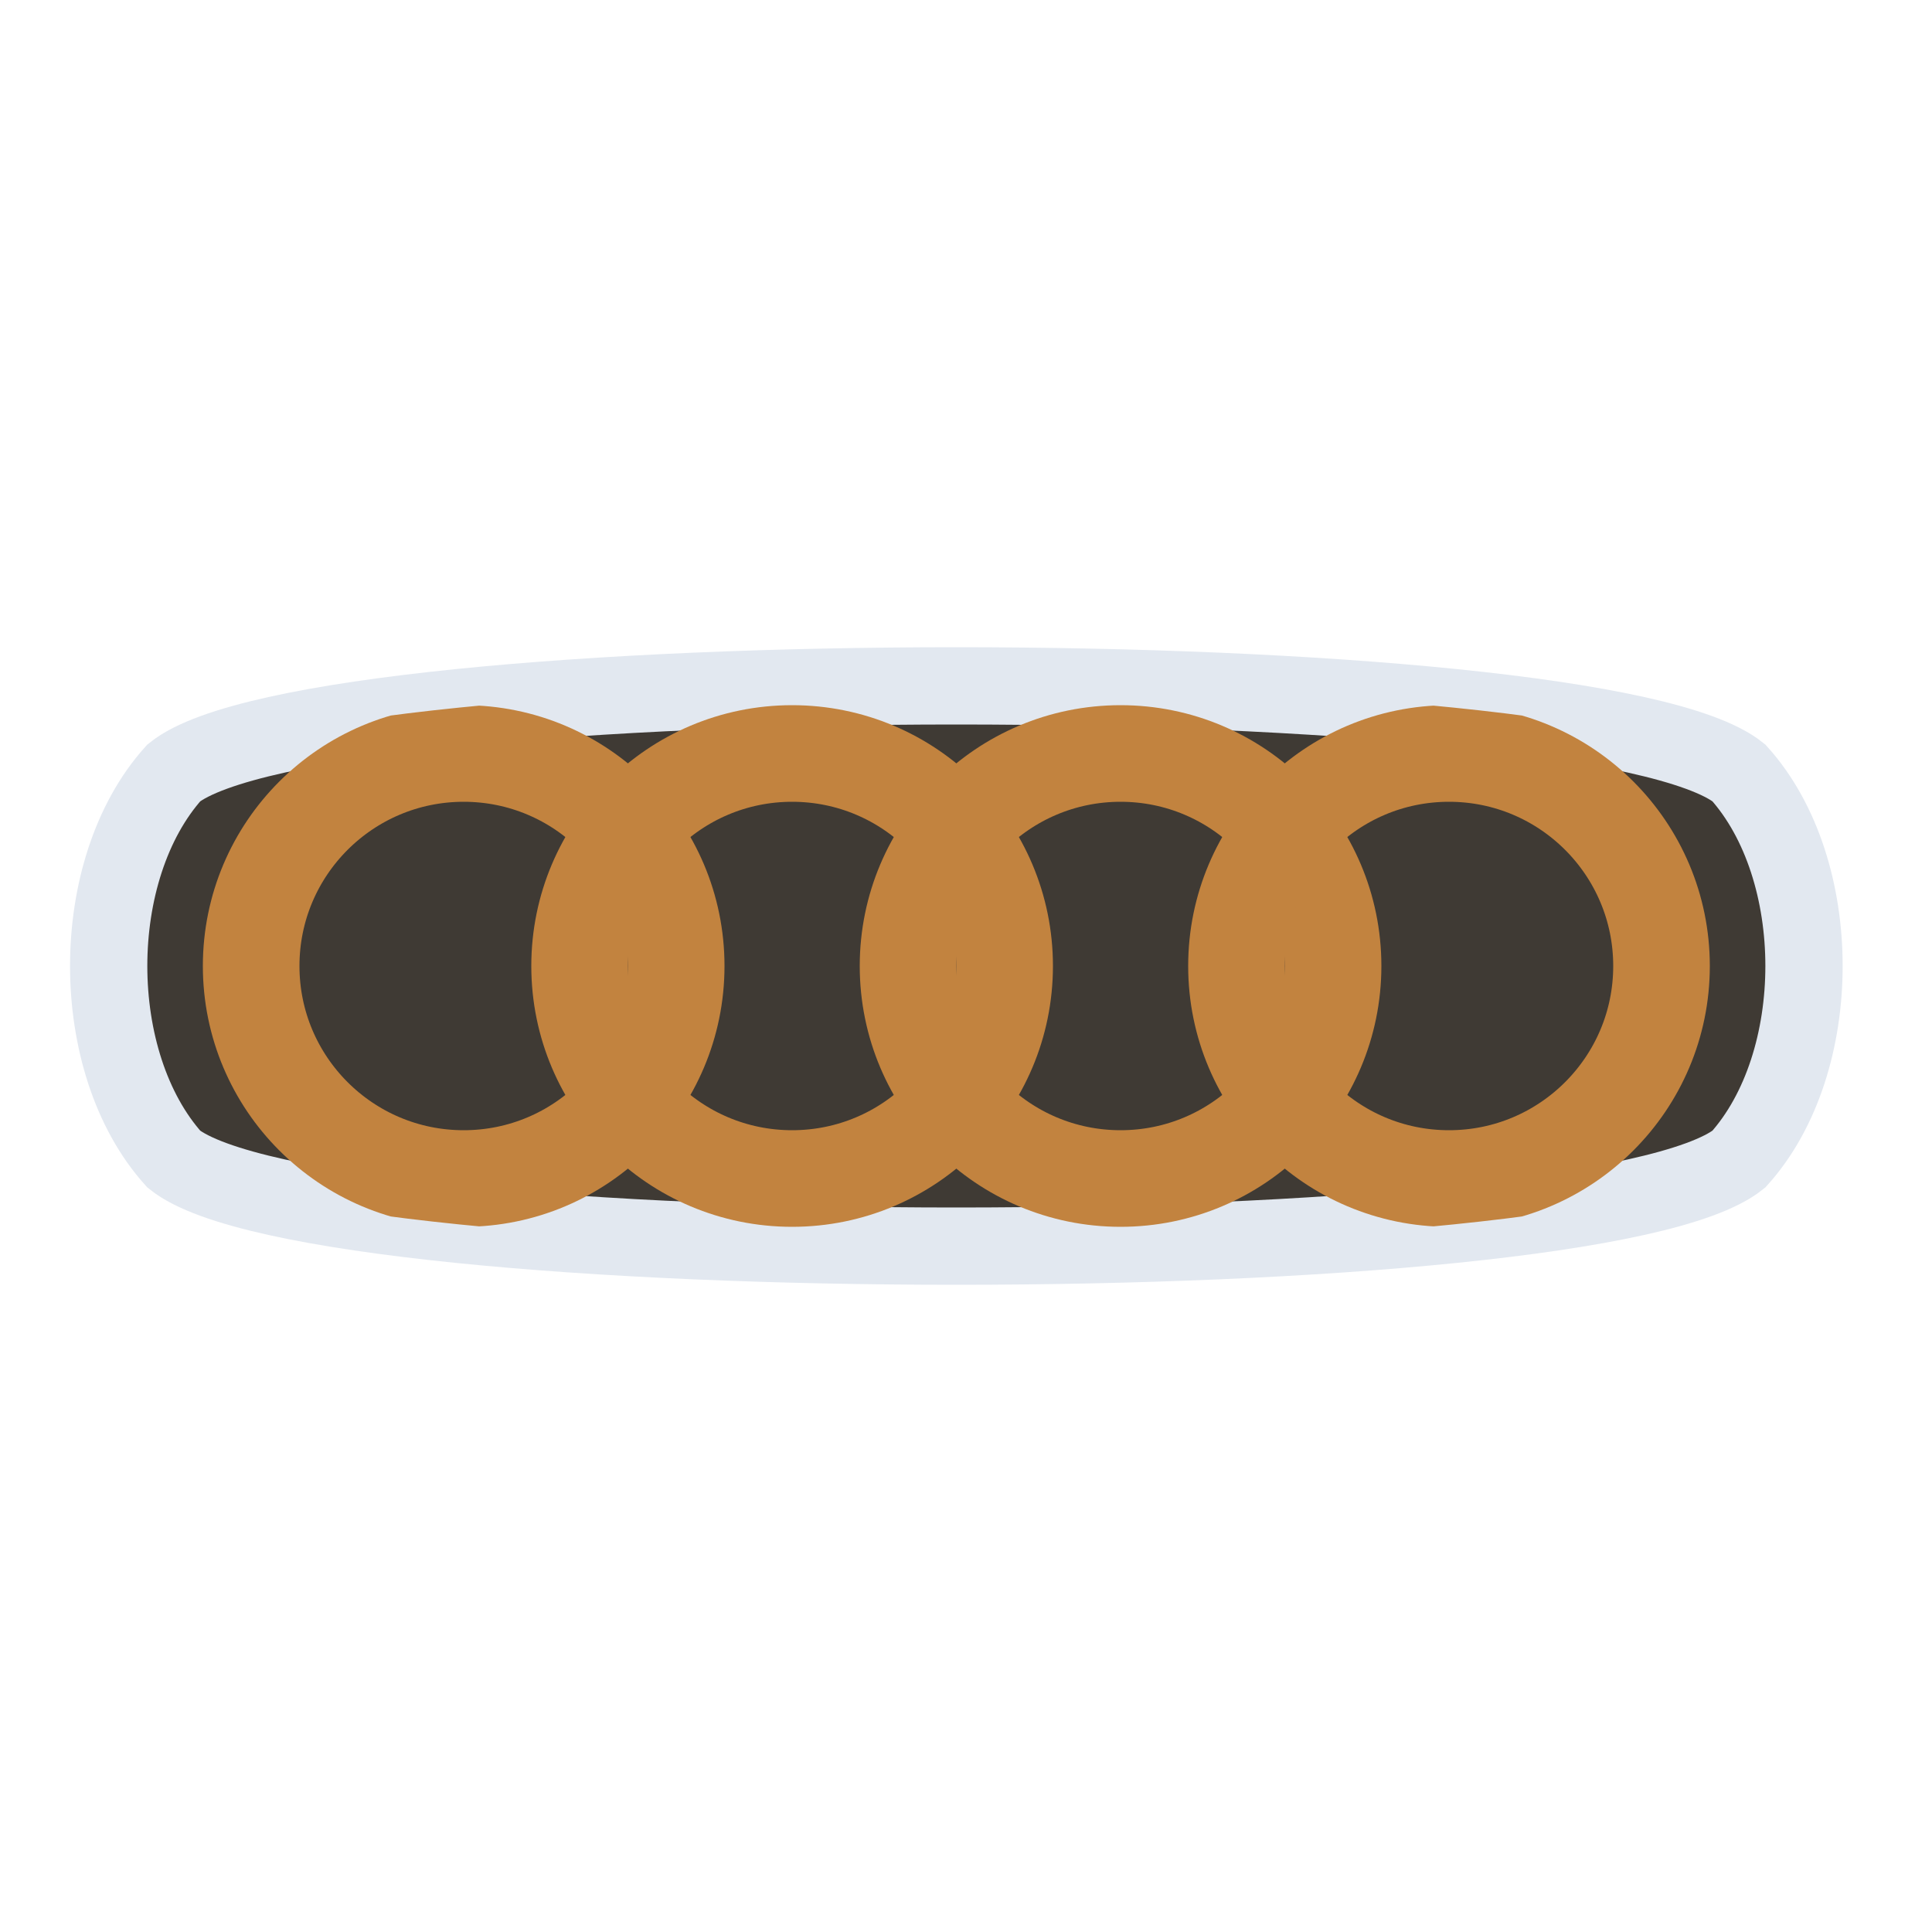
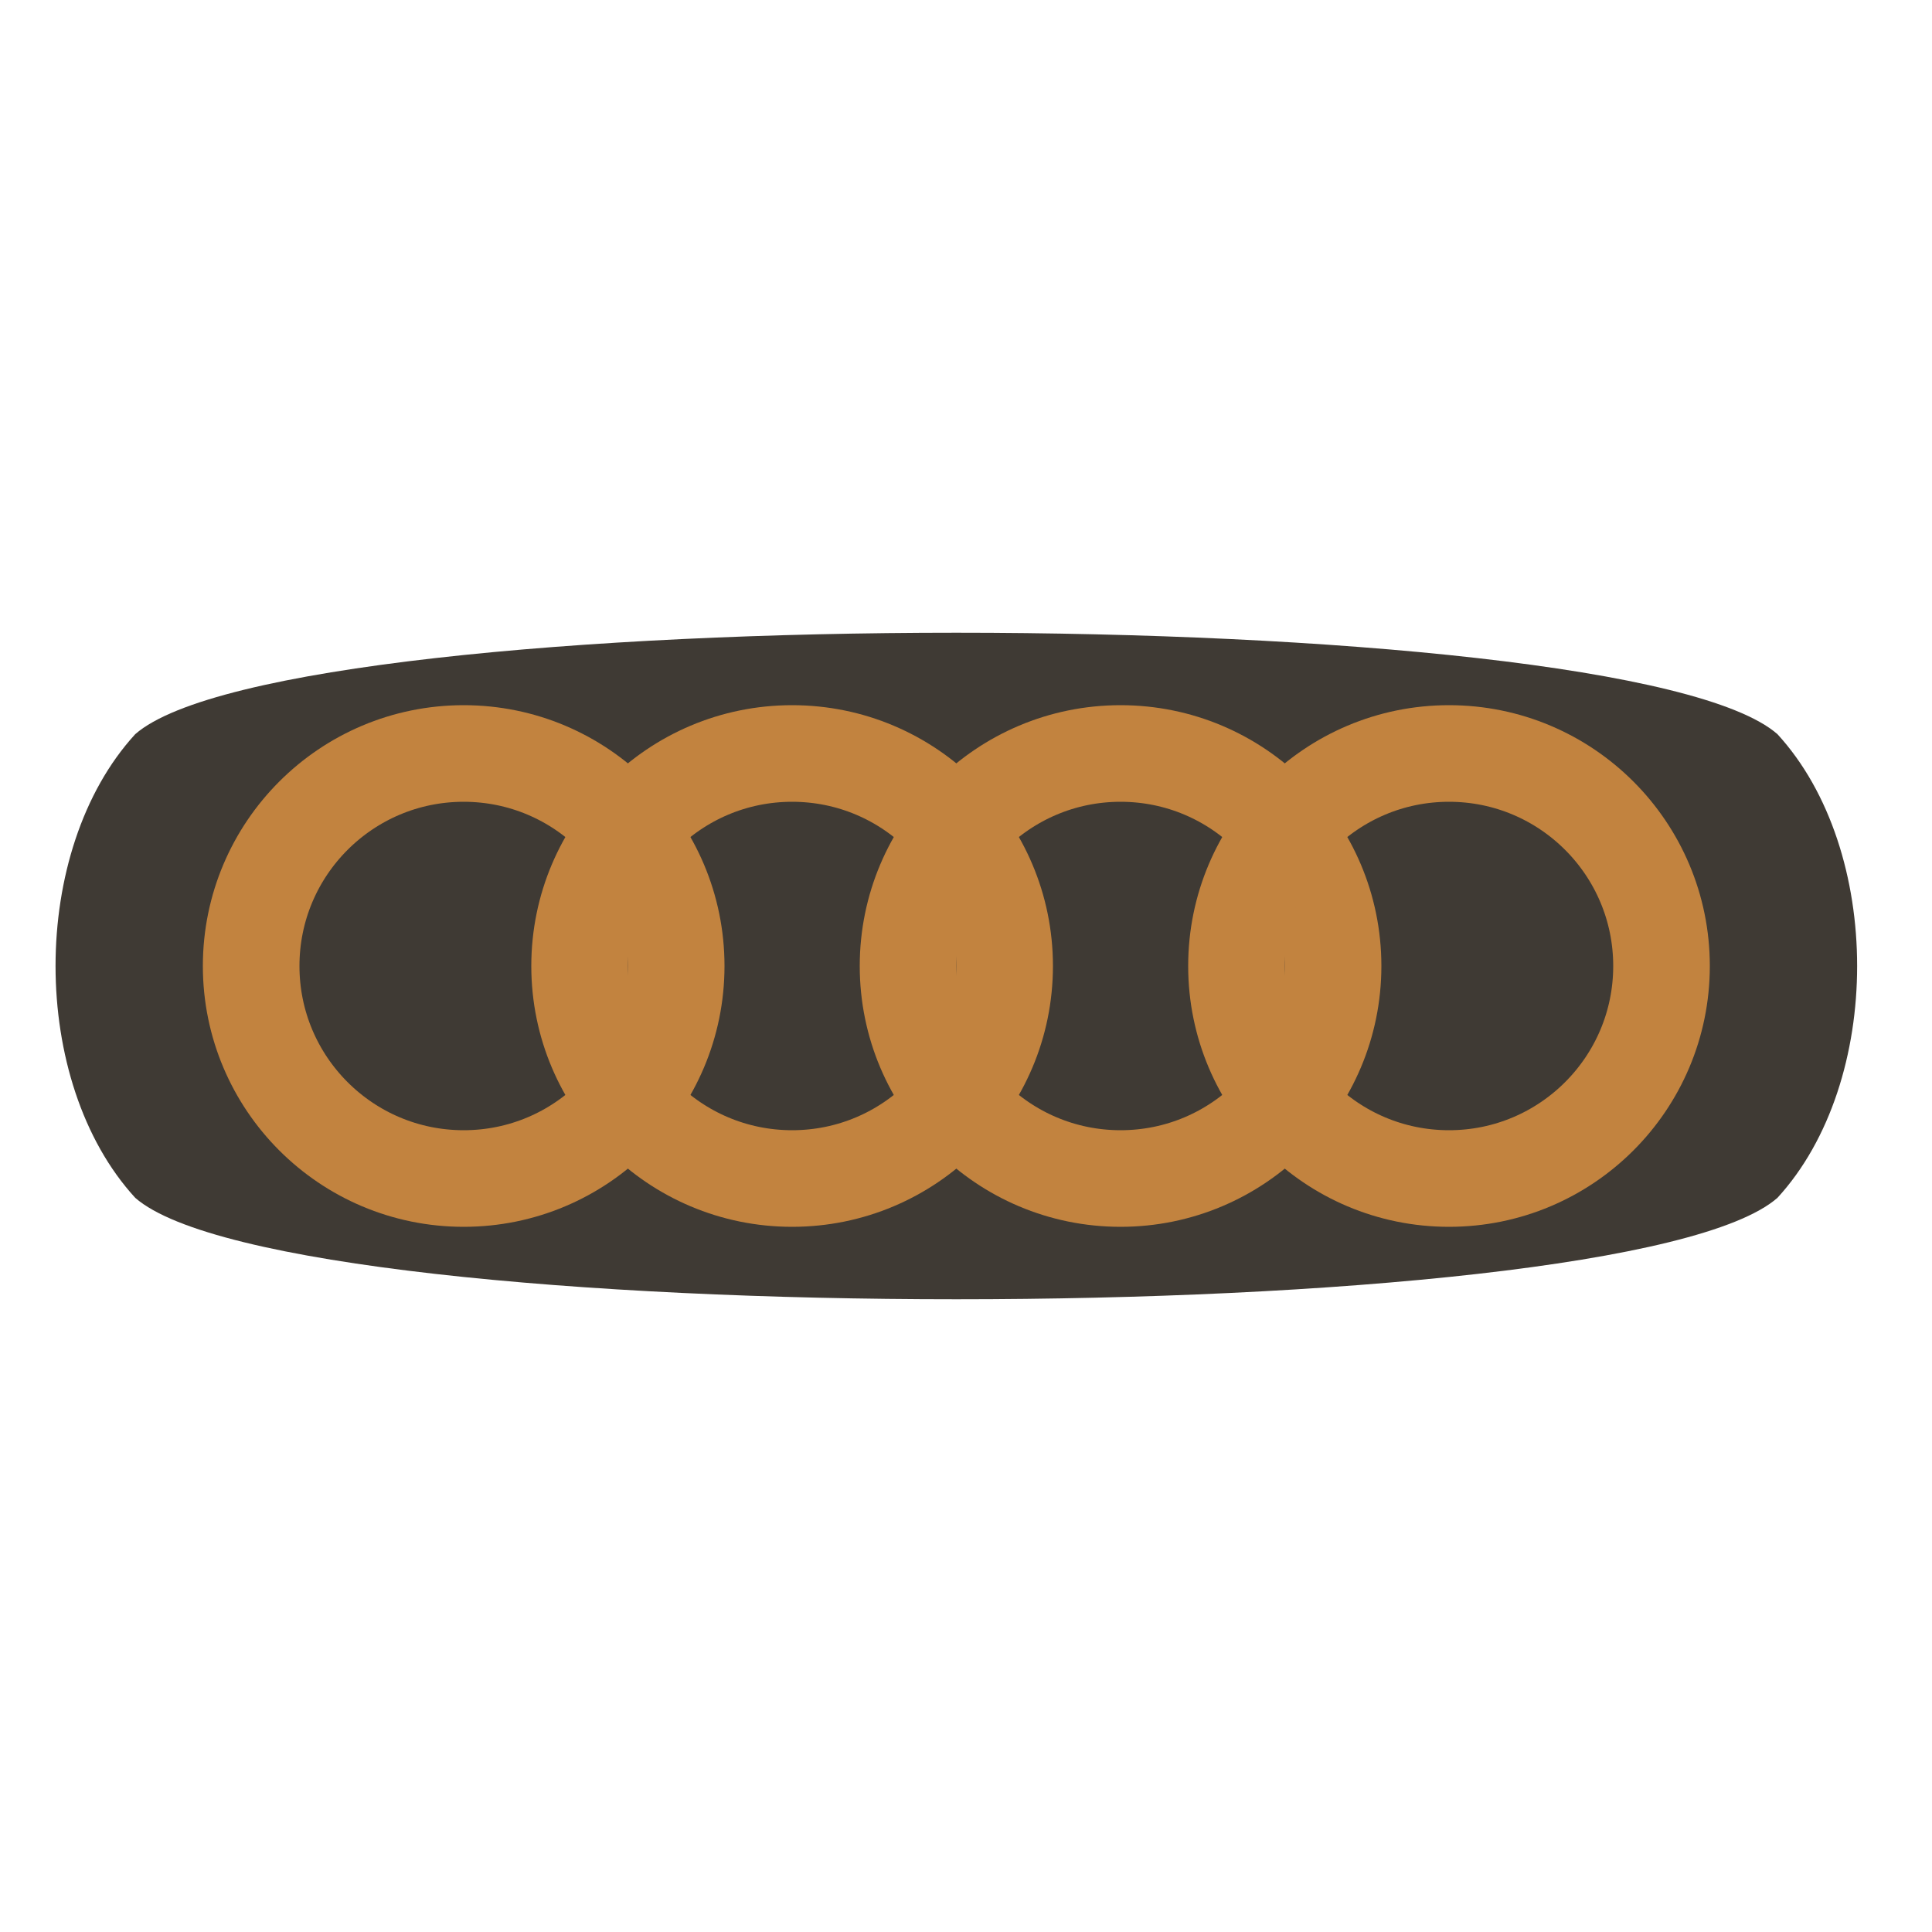
<svg xmlns="http://www.w3.org/2000/svg" viewBox="0 0 100 100" width="100" height="100" role="img" aria-label="Inductor">
  <defs>
    <clipPath id="indBody">
-       <path d="M9 60c-4.5-5-4.5-15 0-20 7.5-6 73.5-6 81 0 4.5 5 4.5 15 0 20-7.5 6-73.5 6-81 0z" />
+       <path d="M7 62c-5.5-6-5.5-18 0-24 8-7 77-7 85 0 5.5 6 5.5 18 0 24-8 7-77 7-85 0z" />
    </clipPath>
  </defs>
-   <path d="M9 60c-4.5-5-4.5-15 0-20 7.5-6 73.5-6 81 0 4.5 5 4.5 15 0 20-7.5 6-73.5 6-81 0z" fill="#3f3a34" stroke="#e2e8f0" stroke-width="4" />
+   <path d="M7 62c-5.5-6-5.5-18 0-24 8-7 77-7 85 0 5.5 6 5.5 18 0 24-8 7-77 7-85 0z" fill="#3f3a34" />
  <g clip-path="url(#indBody)" fill="none" stroke="#c2833f" stroke-width="5">
    <circle cx="24" cy="50" r="11" />
    <circle cx="41" cy="50" r="11" />
    <circle cx="58" cy="50" r="11" />
    <circle cx="75" cy="50" r="11" />
  </g>
</svg>
